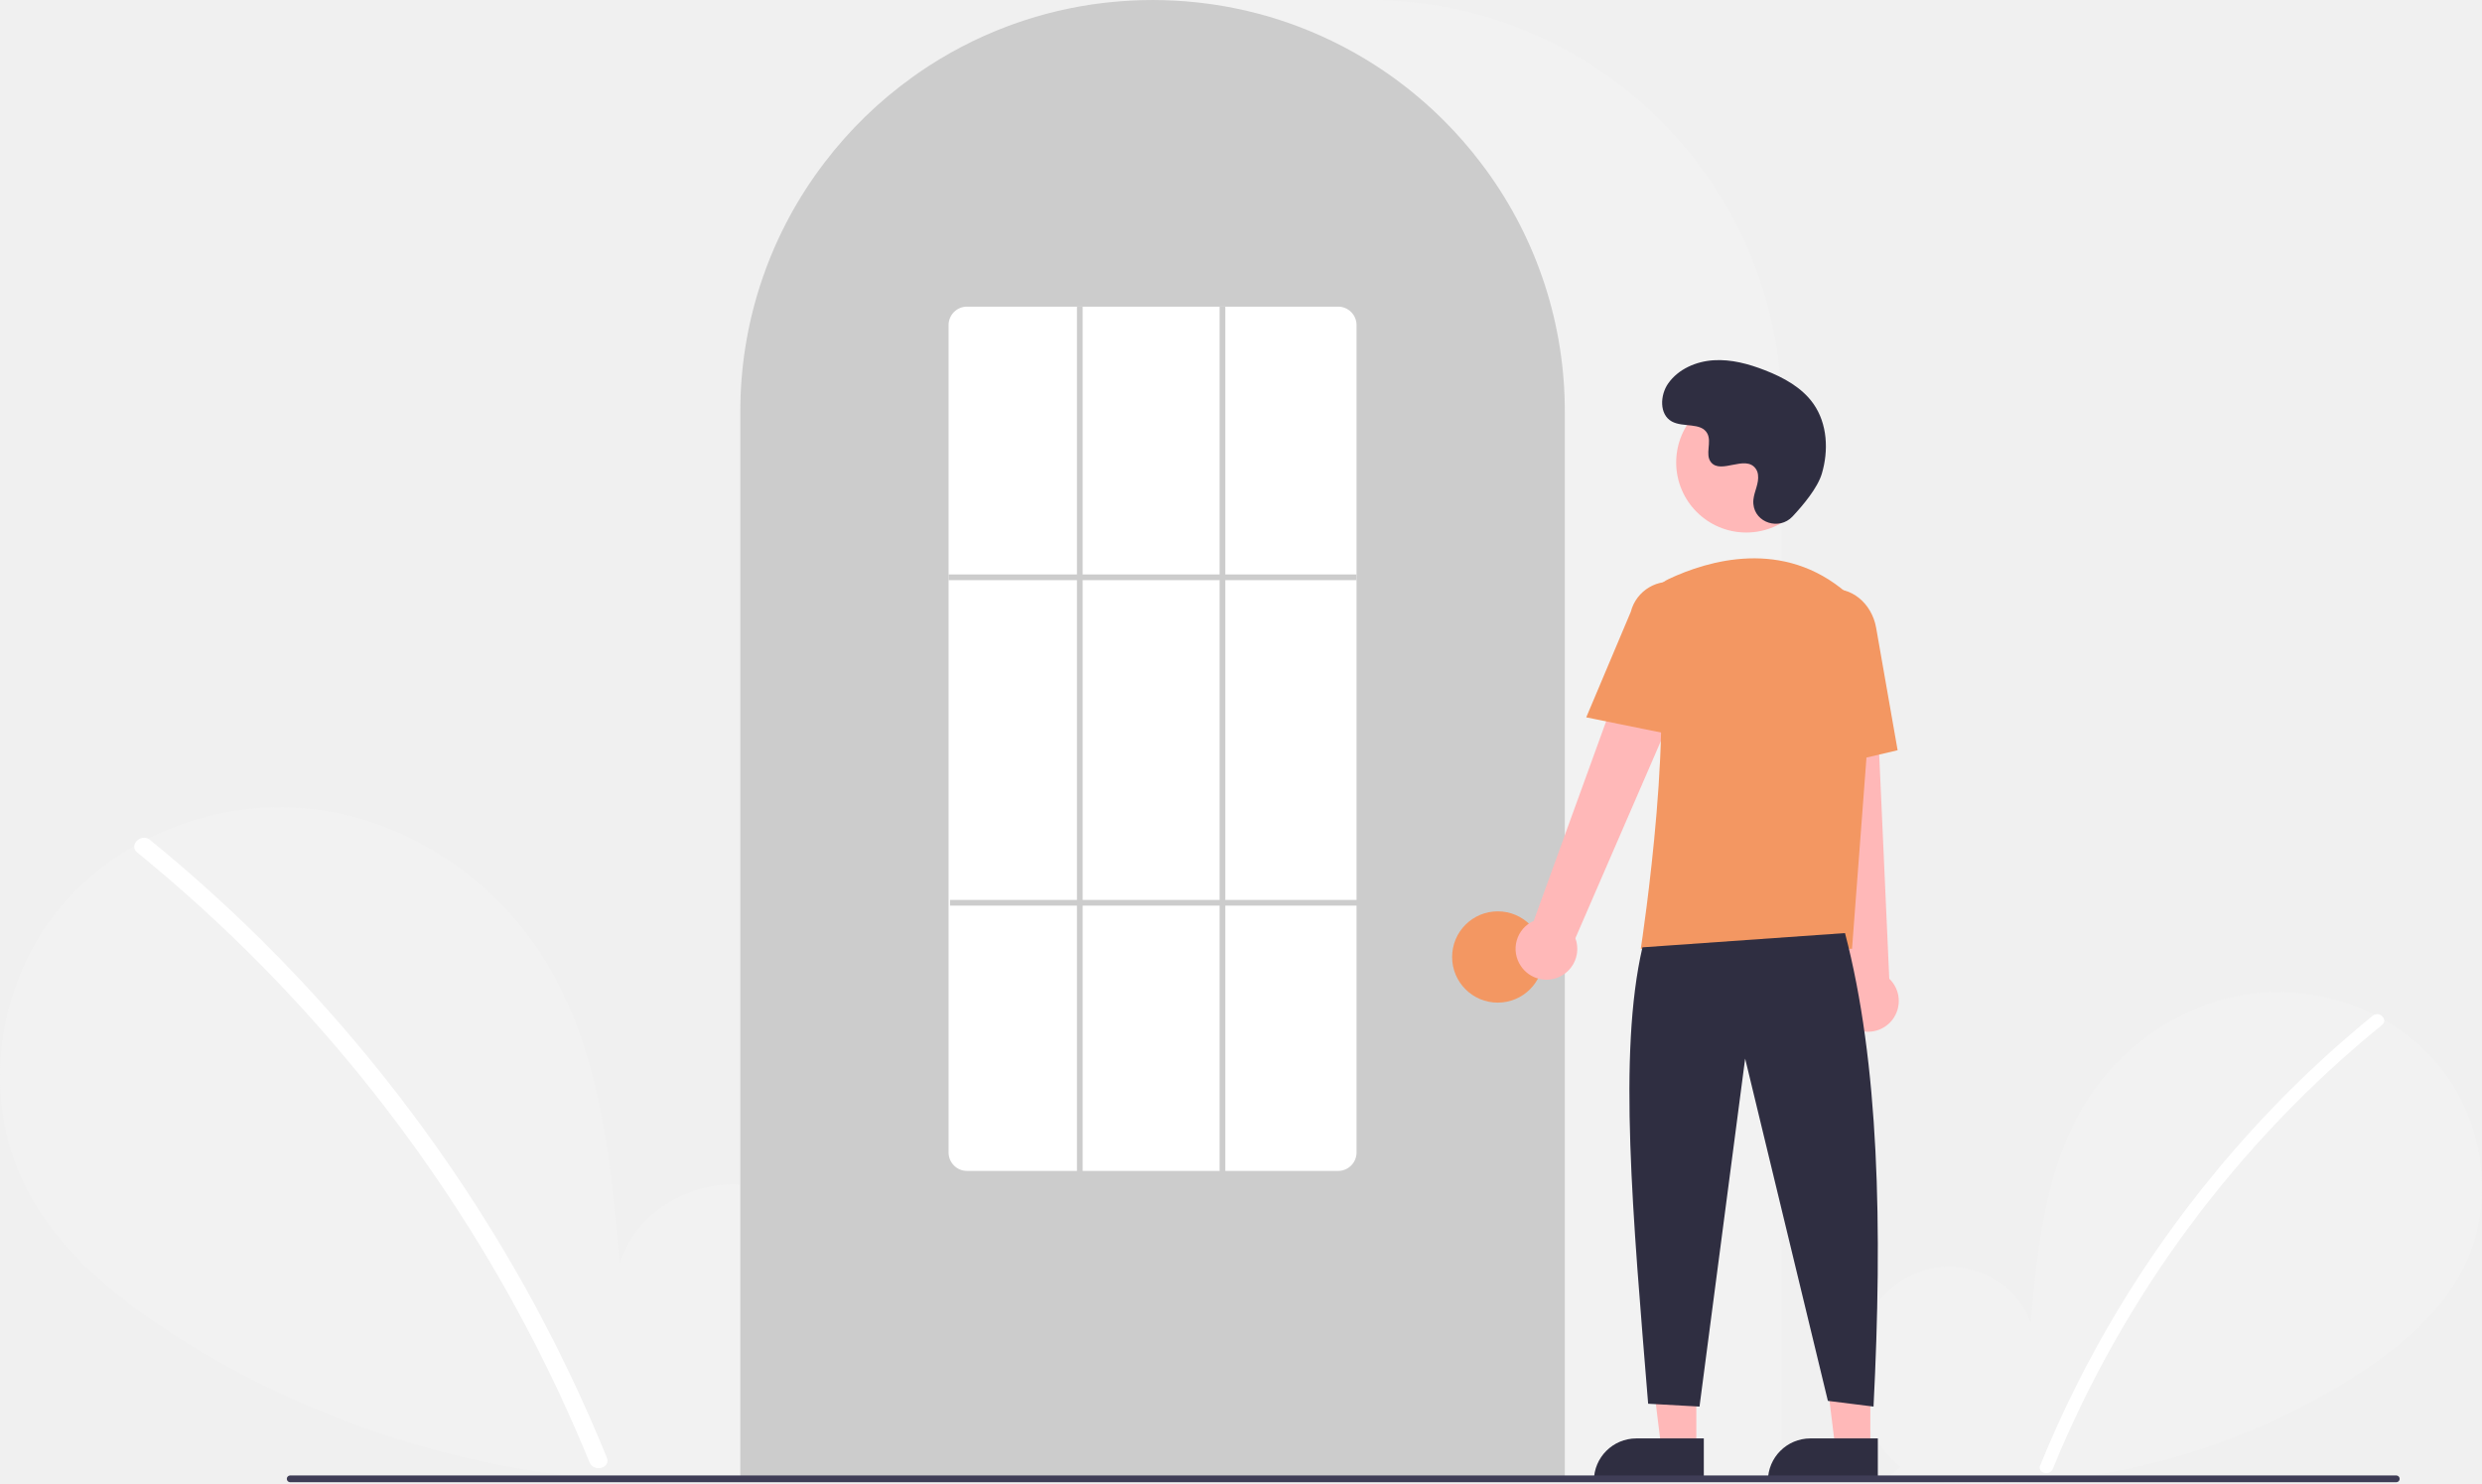
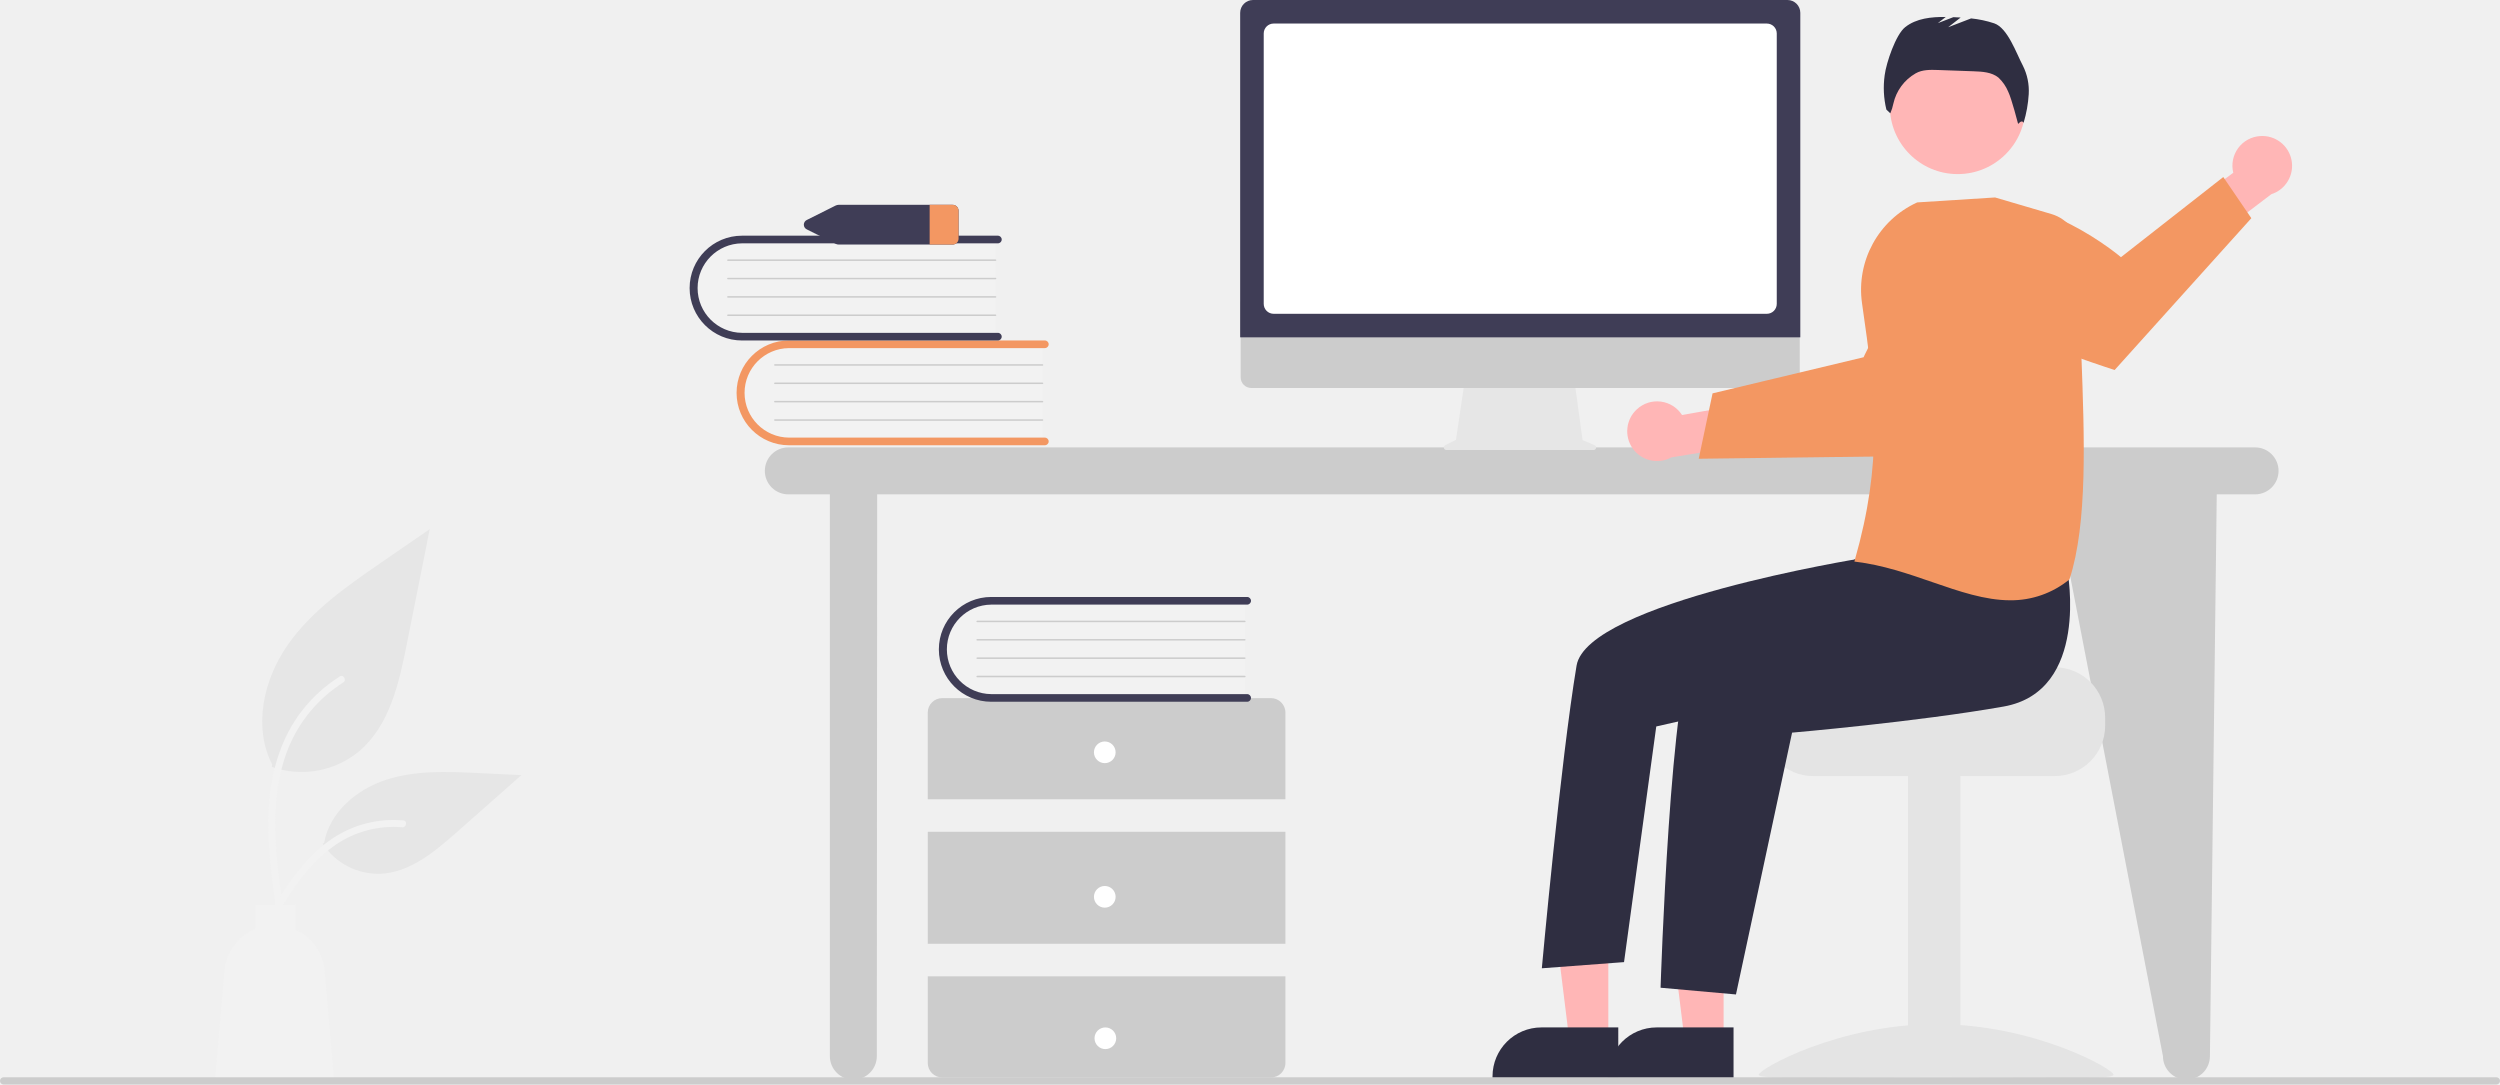
- <svg xmlns="http://www.w3.org/2000/svg" data-name="Layer 1" width="870" height="520.139" viewBox="0 0 870 520.139">
-   <path d="M831.092,704.187c-11.138-9.412-17.904-24.28-16.13-38.754s12.764-27.78,27.018-30.854,30.504,5.435,34.834,19.359c2.383-26.846,5.129-54.818,19.402-77.68,12.924-20.701,35.309-35.514,59.569-38.164s49.803,7.359,64.933,26.507,18.835,46.985,8.238,68.969c-7.806,16.195-22.188,28.247-37.257,38.052a240.452,240.452,0,0,1-164.454,35.977Z" transform="translate(-165 -189.9307)" fill="#f2f2f2" />
-   <path d="M996.728,546.01a393.414,393.414,0,0,0-54.826,54.442,394.561,394.561,0,0,0-61.752,103.194c-1.112,2.725,3.313,3.911,4.412,1.216A392.342,392.342,0,0,1,999.963,549.245c2.284-1.86-.97-5.08-3.236-3.236Z" transform="translate(-165 -189.9307)" fill="#fff" />
-   <path d="M445.067,701.63c15.299-12.927,24.591-33.348,22.154-53.228s-17.531-38.156-37.11-42.377-41.897,7.464-47.844,26.59c-3.273-36.873-7.044-75.292-26.648-106.693-17.751-28.433-48.497-48.778-81.818-52.418s-68.404,10.107-89.185,36.407-25.869,64.535-11.315,94.729c10.722,22.243,30.475,38.797,51.172,52.264,66.03,42.965,147.939,60.884,225.877,49.415" transform="translate(-165 -189.9307)" fill="#f2f2f2" />
-   <path d="M217.567,484.373a540.355,540.355,0,0,1,75.304,74.777A548.076,548.076,0,0,1,352.257,647.04a545.835,545.835,0,0,1,25.43,53.846c1.527,3.743-4.55,5.372-6.06,1.671a536.36,536.36,0,0,0-49.009-92.727A539.734,539.734,0,0,0,256.889,528.632a538.441,538.441,0,0,0-43.766-39.815c-3.138-2.555,1.332-6.978,4.444-4.444Z" transform="translate(-165 -189.9307)" fill="#fff" />
-   <path d="M789.5,708.931h-365v-374.5c0-79.678,64.822-144.5,144.5-144.5h76c79.677,0,144.5,64.822,144.5,144.5Z" transform="translate(-165 -189.9307)" fill="#f2f2f2" />
-   <path d="M713.5,708.931h-289v-374.5a143.382,143.382,0,0,1,27.596-84.944c.664-.905,1.326-1.798,2.009-2.681a144.466,144.466,0,0,1,30.754-29.851c.66-.48,1.322-.952,1.994-1.423a144.16,144.16,0,0,1,31.472-16.459c.661-.25,1.334-.501,2.007-.742a144.02,144.02,0,0,1,31.108-7.336c.658-.09,1.333-.16,2.008-.23a146.288,146.288,0,0,1,31.105,0c.673.07,1.349.141,2.014.231a143.995,143.995,0,0,1,31.1,7.335c.673.241,1.346.492,2.009.743a143.799,143.799,0,0,1,31.106,16.216c.672.461,1.344.933,2.006,1.405a145.987,145.987,0,0,1,18.384,15.564,144.305,144.305,0,0,1,12.724,14.551c.681.88,1.343,1.773,2.005,2.677A143.382,143.382,0,0,1,713.5,334.431Z" transform="translate(-165 -189.9307)" fill="#ccc" />
-   <circle cx="525" cy="335.5" r="16" fill="#f39762" />
-   <polygon points="594.599 507.783 582.339 507.783 576.506 460.495 594.601 460.496 594.599 507.783" fill="#ffb8b8" />
-   <path d="M573.582,504.28h23.644a0,0,0,0,1,0,0v14.887a0,0,0,0,1,0,0H558.695a0,0,0,0,1,0,0v0a14.887,14.887,0,0,1,14.887-14.887Z" fill="#2f2e41" />
-   <polygon points="655.599 507.783 643.339 507.783 637.506 460.495 655.601 460.496 655.599 507.783" fill="#ffb8b8" />
-   <path d="M634.582,504.28h23.644a0,0,0,0,1,0,0v14.887a0,0,0,0,1,0,0H619.695a0,0,0,0,1,0,0v0a14.887,14.887,0,0,1,14.887-14.887Z" fill="#2f2e41" />
-   <path d="M698.098,528.6a10.743,10.743,0,0,1,4.511-15.843l41.676-114.867L764.791,409.082,717.206,518.853a10.801,10.801,0,0,1-19.109,9.748Z" transform="translate(-165 -189.9307)" fill="#ffb8b8" />
-   <path d="M814.336,550.184a10.743,10.743,0,0,1-2.893-16.217L798.533,412.458l23.338,1.066L827.236,533.045a10.801,10.801,0,0,1-12.9,17.139Z" transform="translate(-165 -189.9307)" fill="#ffb8b8" />
-   <circle cx="612.106" cy="162.123" r="24.561" fill="#ffb8b8" />
-   <path d="M814.18,522.549H740.133l.089-.576c.133-.861,13.197-86.439,3.562-114.436a11.813,11.813,0,0,1,6.069-14.584h0c13.772-6.485,40.208-14.471,62.52,4.909a28.234,28.234,0,0,1,9.459,23.396Z" transform="translate(-165 -189.9307)" fill="#f39762" />
-   <path d="M754.354,448.181,721.018,441.418l15.626-37.03a13.997,13.997,0,0,1,27.106,6.998Z" transform="translate(-165 -189.9307)" fill="#f39762" />
-   <path d="M797.05,460.739l-2.004-45.941c-1.52-8.636,3.424-16.8,11.027-18.135,7.605-1.33,15.032,4.66,16.558,13.36l7.533,42.928Z" transform="translate(-165 -189.9307)" fill="#f39762" />
-   <path d="M811.716,517.049c11.915,45.377,13.214,103.069,10,166l-16-2-29-120-16,122-18-1c-5.377-66.03-10.613-122.715-2-160Z" transform="translate(-165 -189.9307)" fill="#2f2e41" />
-   <path d="M793.289,371.035c-4.582,4.881-13.091,2.261-13.688-4.407a8.055,8.055,0,0,1,.01-1.556c.308-2.954,2.015-5.635,1.606-8.754a4.59,4.59,0,0,0-.84-2.149c-3.651-4.889-12.222,2.187-15.668-2.239-2.113-2.714.371-6.987-1.251-10.021-2.14-4.004-8.479-2.029-12.454-4.221-4.423-2.439-4.158-9.225-1.247-13.353,3.551-5.034,9.776-7.72,15.923-8.107s12.253,1.275,17.992,3.511c6.521,2.541,12.988,6.054,17.001,11.788,4.88,6.973,5.35,16.348,2.909,24.502C802.098,360.99,797.031,367.049,793.289,371.035Z" transform="translate(-165 -189.9307)" fill="#2f2e41" />
-   <path d="M1004.982,709.574h-738.294a1.191,1.191,0,0,1,0-2.381h738.294a1.191,1.191,0,0,1,0,2.381Z" transform="translate(-165 -189.9307)" fill="#3f3d56" />
-   <path d="M634,600.431H504a6.465,6.465,0,0,1-6.5-6.415V303.846a6.465,6.465,0,0,1,6.5-6.415H634a6.465,6.465,0,0,1,6.5,6.415V594.015A6.465,6.465,0,0,1,634,600.431Z" transform="translate(-165 -189.9307)" fill="#fff" />
-   <rect x="332.5" y="201.39" width="143" height="2" fill="#ccc" />
-   <rect x="333" y="315.5" width="143" height="2" fill="#ccc" />
-   <rect x="377.5" y="107.5" width="2" height="304" fill="#ccc" />
-   <rect x="427.5" y="107.5" width="2" height="304" fill="#ccc" />
+ <svg xmlns="http://www.w3.org/2000/svg" data-name="Layer 1" width="979.327" height="424.837" viewBox="0 0 979.327 424.837">
+   <path d="M993.718,412.839H419.142a9.199,9.199,0,0,0,0,18.398H435.417V651.303a9.199,9.199,0,0,0,18.398,0l.14-220.065h461.156l42.52,220.065a9.199,9.199,0,1,0,18.398,0l2.676-220.065h15.014a9.199,9.199,0,0,0,0-18.398Z" transform="translate(-110.3366 -237.5817)" fill="#ccc" />
+   <path d="M518.737,371.85v38.955H421.141a19.489,19.489,0,1,1-1.355-38.955q.677-.024,1.355,0Z" transform="translate(-110.3366 -237.5817)" fill="#f2f2f2" />
+   <path d="M521.134,410.506a1.499,1.499,0,0,1-1.498,1.498H419.403a20.526,20.526,0,0,1,0-41.052H519.636a1.498,1.498,0,1,1,0,2.997H419.403a17.53,17.53,0,0,0,0,35.059H519.636A1.499,1.499,0,0,1,521.134,410.506Z" transform="translate(-110.3366 -237.5817)" fill="#f39762" />
+   <path d="M518.737,380.84H413.859a.3.3,0,0,1-.006-.599H518.737a.3.3,0,0,1,0,.599Z" transform="translate(-110.3366 -237.5817)" fill="#ccc" />
+   <path d="M518.737,388.032H413.859a.3.3,0,0,1-.006-.599H518.737a.3.3,0,0,1,0,.599Z" transform="translate(-110.3366 -237.5817)" fill="#ccc" />
+   <path d="M518.737,395.223H413.859a.3.3,0,0,1-.006-.599H518.737a.3.3,0,0,1,0,.599Z" transform="translate(-110.3366 -237.5817)" fill="#ccc" />
+   <path d="M518.737,402.415H413.859a.3.3,0,0,1-.006-.599H518.737a.3.3,0,0,1,0,.599Z" transform="translate(-110.3366 -237.5817)" fill="#ccc" />
+   <path d="M500.339,330.809v38.955H402.743a19.489,19.489,0,0,1-1.355-38.955q.677-.024,1.355,0Z" transform="translate(-110.3366 -237.5817)" fill="#f2f2f2" />
+   <path d="M502.737,369.464a1.499,1.499,0,0,1-1.498,1.498H401.005a20.526,20.526,0,0,1,0-41.052H501.239a1.498,1.498,0,1,1,0,2.997H401.005a17.53,17.53,0,0,0,0,35.059H501.239A1.499,1.499,0,0,1,502.737,369.464Z" transform="translate(-110.3366 -237.5817)" fill="#3f3d56" />
+   <path d="M500.339,339.799H395.461a.3.3,0,0,1-.006-.599H500.339a.3.3,0,0,1,0,.599Z" transform="translate(-110.3366 -237.5817)" fill="#ccc" />
+   <path d="M500.339,346.991H395.461a.3.3,0,0,1-.006-.599H500.339a.3.3,0,0,1,0,.599Z" transform="translate(-110.3366 -237.5817)" fill="#ccc" />
+   <path d="M500.339,354.182H395.461a.3.3,0,0,1-.006-.599H500.339a.3.3,0,0,1,0,.599Z" transform="translate(-110.3366 -237.5817)" fill="#ccc" />
+   <path d="M500.339,361.374H395.461a.3.3,0,0,1-.006-.599H500.339a.3.3,0,0,1,0,.599Z" transform="translate(-110.3366 -237.5817)" fill="#ccc" />
+   <path d="M613.874,550.683V516.718a5.661,5.661,0,0,0-5.661-5.661H479.428a5.661,5.661,0,0,0-5.661,5.661v33.965Z" transform="translate(-110.3366 -237.5817)" fill="#ccc" />
+   <rect x="363.431" y="325.839" width="140.106" height="43.872" fill="#ccc" />
+   <path d="M473.768,620.029V653.994a5.661,5.661,0,0,0,5.661,5.661H608.213a5.661,5.661,0,0,0,5.661-5.661V620.029Z" transform="translate(-110.3366 -237.5817)" fill="#ccc" />
+   <circle cx="432.776" cy="294.704" r="4.246" fill="#fff" />
+   <circle cx="432.776" cy="351.312" r="4.246" fill="#fff" />
+   <circle cx="433.004" cy="406.722" r="4.246" fill="#fff" />
+   <path d="M597.989,472.331v38.955H500.393a19.489,19.489,0,0,1-1.356-38.955q.678-.024,1.356,0Z" transform="translate(-110.3366 -237.5817)" fill="#f2f2f2" />
+   <path d="M600.386,510.986a1.499,1.499,0,0,1-1.498,1.498H498.655a20.526,20.526,0,0,1-.025-41.052H598.888a1.498,1.498,0,1,1,0,2.997H498.655a17.53,17.53,0,0,0,0,35.059H598.888A1.499,1.499,0,0,1,600.386,510.986Z" transform="translate(-110.3366 -237.5817)" fill="#3f3d56" />
+   <path d="M597.989,481.32H493.111a.3.3,0,0,1-.006-.599H597.989a.3.3,0,0,1,0,.599Z" transform="translate(-110.3366 -237.5817)" fill="#ccc" />
+   <path d="M597.989,488.512H493.111a.3.3,0,0,1-.006-.599H597.989a.3.3,0,0,1,0,.599Z" transform="translate(-110.3366 -237.5817)" fill="#ccc" />
+   <path d="M597.989,495.703H493.111a.3.3,0,0,1-.006-.599H597.989a.3.3,0,0,1,0,.599Z" transform="translate(-110.3366 -237.5817)" fill="#ccc" />
+   <path d="M597.989,502.895H493.111a.3.3,0,0,1-.006-.599H597.989a.3.3,0,0,1,0,.599Z" transform="translate(-110.3366 -237.5817)" fill="#ccc" />
+   <path d="M483.367,317.814H438.902a2.747,2.747,0,0,0-1.217.283l-11.223,5.618a2.045,2.045,0,0,0,0,3.764l11.223,5.618a2.747,2.747,0,0,0,1.217.283h44.466a2.334,2.334,0,0,0,2.463-2.165v-11.237A2.334,2.334,0,0,0,483.367,317.814Z" transform="translate(-110.3366 -237.5817)" fill="#3f3d56" />
+   <path d="M485.83,319.979v11.237a2.334,2.334,0,0,1-2.463,2.165h-8.859V317.814h8.859A2.334,2.334,0,0,1,485.83,319.979Z" transform="translate(-110.3366 -237.5817)" fill="#f39762" />
+   <path d="M216.781,537.993a35.34,35.34,0,0,0,34.126-6.011c11.953-10.032,15.7-26.56,18.749-41.864q4.509-22.633,9.019-45.266l-18.882,13.002c-13.579,9.35-27.464,18.999-36.866,32.542S209.421,522.426,216.975,537.08" transform="translate(-110.3366 -237.5817)" fill="#e6e6e6" />
+   <path d="M218.395,592.797c-1.911-13.921-3.876-28.02-2.536-42.09,1.191-12.496,5.003-24.7,12.764-34.707a57.736,57.736,0,0,1,14.813-13.423c1.481-.935,2.845,1.413,1.37,2.343a54.888,54.888,0,0,0-21.711,26.196c-4.727,12.023-5.486,25.128-4.671,37.9.493,7.723,1.537,15.396,2.589,23.059a1.406,1.406,0,0,1-.948,1.669,1.365,1.365,0,0,1-1.669-.948Z" transform="translate(-110.3366 -237.5817)" fill="#f2f2f2" />
+   <path d="M236.802,568.164a26.014,26.014,0,0,0,22.666,11.699c11.474-.545,21.04-8.553,29.651-16.156l25.47-22.488-16.857-.807c-12.122-.58-24.557-1.121-36.104,2.617s-22.195,12.735-24.306,24.686" transform="translate(-110.3366 -237.5817)" fill="#e6e6e6" />
+   <path d="M212.994,600.8c9.199-16.276,19.868-34.365,38.933-40.147A43.445,43.445,0,0,1,268.302,558.962c1.739.15,1.304,2.83-.431,2.68a40.361,40.361,0,0,0-26.133,6.914c-7.369,5.016-13.106,11.988-17.962,19.383-2.974,4.529-5.639,9.251-8.303,13.966-.852,1.507-3.341.419-2.479-1.105Z" transform="translate(-110.3366 -237.5817)" fill="#f2f2f2" />
+   <path d="M198.255,617.932a19.698,19.698,0,0,1,12.071-16.498v-9.41h15.782v9.706a19.688,19.688,0,0,1,11.414,16.202l3.711,43.138H194.544Z" transform="translate(-110.3366 -237.5817)" fill="#f2f2f2" />
+   <path d="M734.973,411.955l-4.695-1.977-3.221-23.536h-42.889l-3.491,23.439-4.2,2.1a.997.997,0,0,0,.446,1.89h57.663A.997.997,0,0,0,734.973,411.955Z" transform="translate(-110.3366 -237.5817)" fill="#e6e6e6" />
+   <path d="M811.19,389.574H600.507a4.174,4.174,0,0,1-4.165-4.174V355.691H815.354V385.4A4.174,4.174,0,0,1,811.19,389.574Z" transform="translate(-110.3366 -237.5817)" fill="#ccc" />
+   <path d="M815.575,369.732H596.15V242.613a5.037,5.037,0,0,1,5.032-5.032h209.361a5.038,5.038,0,0,1,5.032,5.032Z" transform="translate(-110.3366 -237.5817)" fill="#3f3d56" />
+   <path d="M802.469,360.506h-193.214a3.883,3.883,0,0,1-3.879-3.879V250.687a3.884,3.884,0,0,1,3.879-3.879h193.214a3.884,3.884,0,0,1,3.879,3.879V356.627A3.883,3.883,0,0,1,802.469,360.506Z" transform="translate(-110.3366 -237.5817)" fill="#fff" />
+   <path d="M751.58,397.887a11.616,11.616,0,0,1,17.666,2.272l26.134-4.646,6.697,15.193-36.999,6.043a11.679,11.679,0,0,1-13.499-18.862Z" transform="translate(-110.3366 -237.5817)" fill="#ffb6b6" />
+   <path d="M775.776,417.286l27.246-.34,3.449-.047,55.433-.698s15.053-14.361,28.161-29.146l-1.837-13.288A54.292,54.292,0,0,0,870.023,340.152C851.25,352.696,840.363,377.526,840.363,377.526l-34.37,8.221-3.438.822-21.356,5.103Z" transform="translate(-110.3366 -237.5817)" fill="#f39762" />
+   <path d="M915.25,498.962H864.392c0,2.179-55.594,3.948-55.594,3.948a20.309,20.309,0,0,0-3.332,3.158,19.597,19.597,0,0,0-4.58,12.633v3.158a19.746,19.746,0,0,0,19.739,19.739h94.625a19.756,19.756,0,0,0,19.739-19.739v-3.158A19.766,19.766,0,0,0,915.25,498.962Z" transform="translate(-110.3366 -237.5817)" fill="#e4e4e4" />
+   <rect x="747.402" y="303.231" width="20.528" height="118.49" fill="#e4e4e4" />
+   <path d="M799.312,658.581c0,2.218,31.107.858,69.48.858s69.48,1.36,69.48-.858-31.107-19.807-69.48-19.807S799.312,656.363,799.312,658.581Z" transform="translate(-110.3366 -237.5817)" fill="#e4e4e4" />
+   <polygon points="675.186 407.461 659.908 407.46 652.64 348.531 675.188 348.532 675.186 407.461" fill="#ffb6b6" />
+   <path d="M789.419,659.852l-49.262-.002v-.623a19.175,19.175,0,0,1,19.174-19.174h.001l30.088.001Z" transform="translate(-110.3366 -237.5817)" fill="#2f2e41" />
+   <polygon points="630.031 407.461 614.753 407.46 607.485 348.531 630.033 348.532 630.031 407.461" fill="#ffb6b6" />
+   <path d="M744.264,659.852l-49.262-.002v-.623a19.175,19.175,0,0,1,19.174-19.174h.001l30.088.001Z" transform="translate(-110.3366 -237.5817)" fill="#2f2e41" />
+   <circle cx="766.887" cy="41.636" r="26.564" fill="#ffb6b6" />
+   <path d="M920.217,461.224s8.913,47.131-25,53.132-82.866,10.22-82.866,10.22L790.367,627.143l-29.534-2.637s3.928-123.467,13.588-133.127,70.712-38.583,70.712-38.583Z" transform="translate(-110.3366 -237.5817)" fill="#2f2e41" />
+   <path d="M853.983,441.471,839.151,456.351s-107.094,17.25-111.226,41.985c-6.237,37.344-13.605,118.552-13.605,118.552l32.199-2.415,12.626-92.311,51.518-11.719L869.277,478.5Z" transform="translate(-110.3366 -237.5817)" fill="#2f2e41" />
+   <path d="M902.785,263.361c-2.622-4.948-5.954-14.808-11.247-16.637a42.077,42.077,0,0,0-9.058-1.93l-8.996,3.46,4.896-3.808q-1.43-.085-2.858-.139l-6.07,2.335,3.105-2.415c-5.659-.058-11.5.53-15.885,3.975-3.738,2.937-7.442,14.062-8.041,18.778a35.917,35.917,0,0,0,.66,13.531l1.537,1.462a18.859,18.859,0,0,0,1.206-3.839,18.181,18.181,0,0,1,8.703-11.806l.084-.047c2.578-1.451,5.707-1.384,8.663-1.278l14.042.505c3.378.122,7.016.335,9.65,2.454a15.888,15.888,0,0,1,3.858,5.589c1.309,2.641,3.866,12.604,3.866,12.604s1.447-1.881,2.14-.481a48.398,48.398,0,0,0,2.014-11.233A22.009,22.009,0,0,0,902.785,263.361Z" transform="translate(-110.3366 -237.5817)" fill="#2f2e41" />
+   <path d="M995.694,290.883A11.616,11.616,0,0,0,985.181,305.261l-21.361,15.757,6.41,15.317,29.854-22.676a11.679,11.679,0,0,0-4.389-22.776Z" transform="translate(-110.3366 -237.5817)" fill="#ffb6b6" />
+   <path d="M992.256,323.052l-53.551,59.474s-25.609-8.198-45.415-17.086l-8.898-27.328a54.343,54.343,0,0,1-2.601-19.664c27.456-7.306,59.391,19.879,59.391,19.879l40.085-31.399Z" transform="translate(-110.3366 -237.5817)" fill="#f39762" />
+   <path d="M867.301,465.617c-9.554-3.3-19.433-6.713-30.089-7.994l-.458-.055.126-.443c11.031-38.731,8.278-63.507,2.872-100.723a37.591,37.591,0,0,1,21.548-39.501l.065-.03,30.434-1.934.069-.004,22.134,6.51a15.183,15.183,0,0,1,10.867,14.831c-.24,12.239.269,25.904.807,40.371,1.208,32.456,2.457,66.016-4.63,87.792l-.037.114-.095.074a36.099,36.099,0,0,1-23.081,8.108C887.901,472.732,877.762,469.23,867.301,465.617Z" transform="translate(-110.3366 -237.5817)" fill="#f39762" />
+   <path d="M1088.248,662.418H111.752a1.415,1.415,0,1,1,0-2.83h976.496a1.415,1.415,0,1,1,0,2.83Z" transform="translate(-110.3366 -237.5817)" fill="#ccc" />
</svg>
